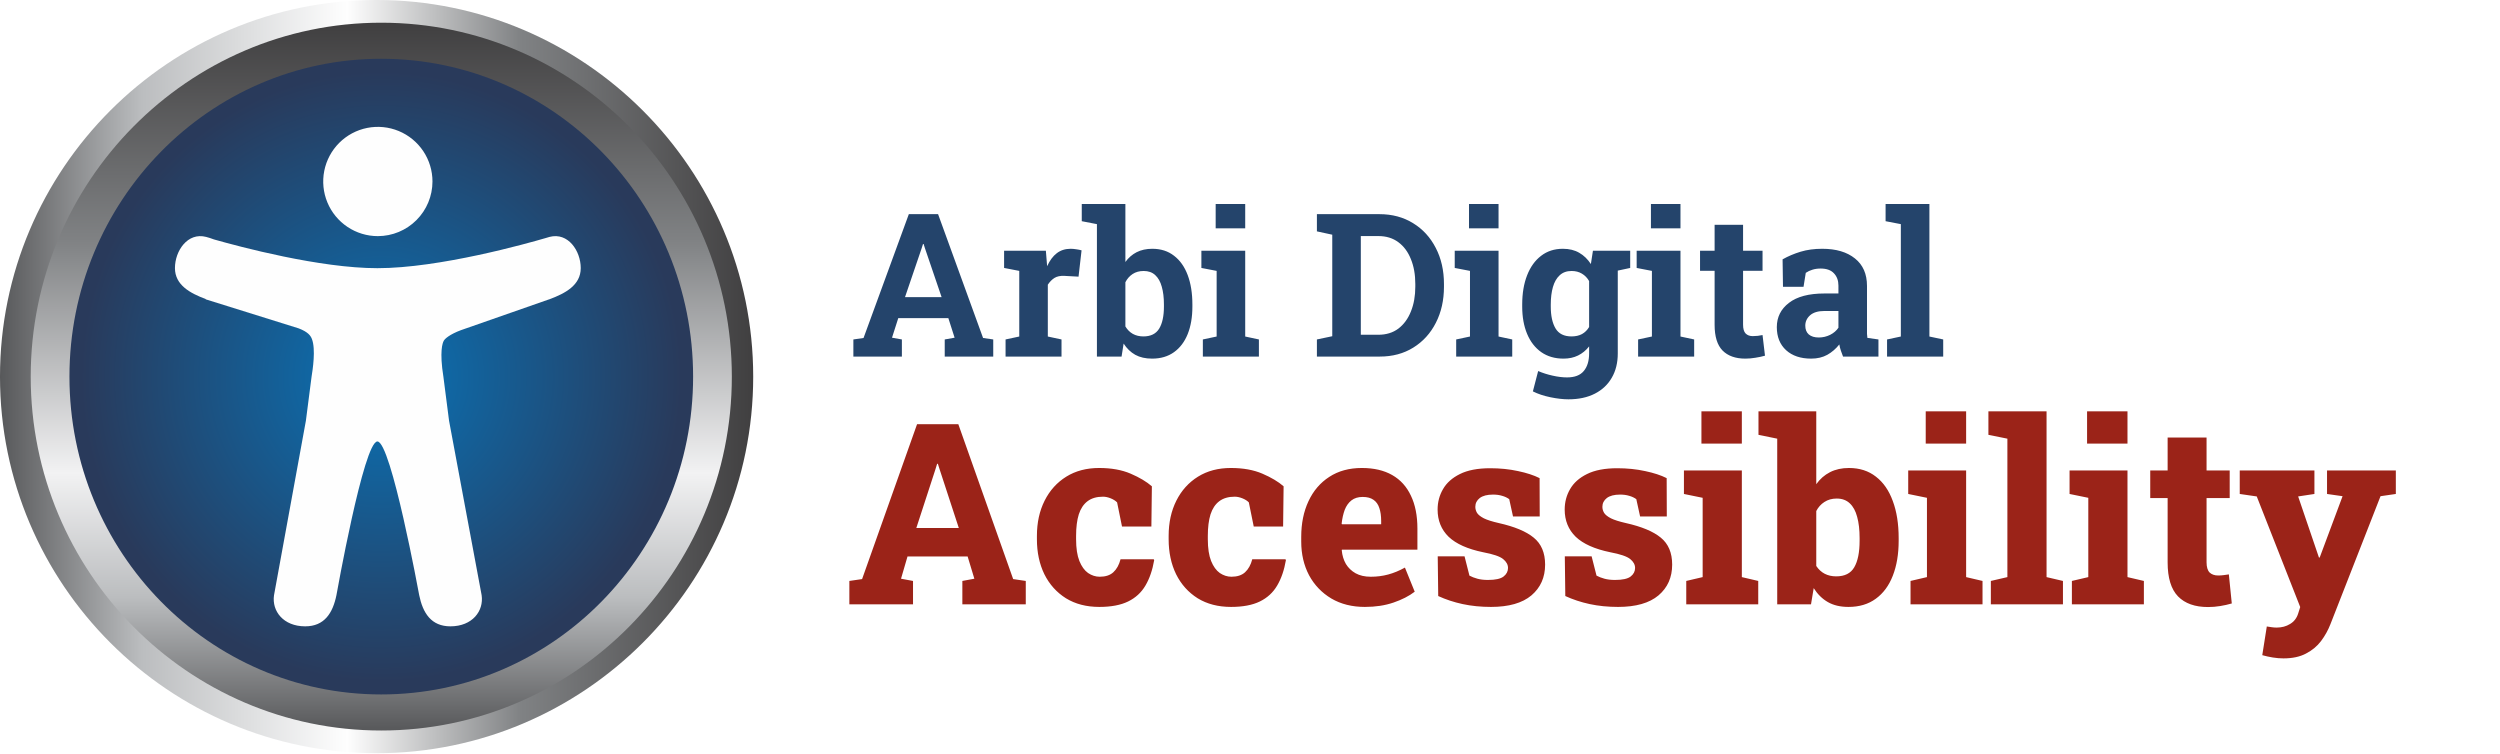
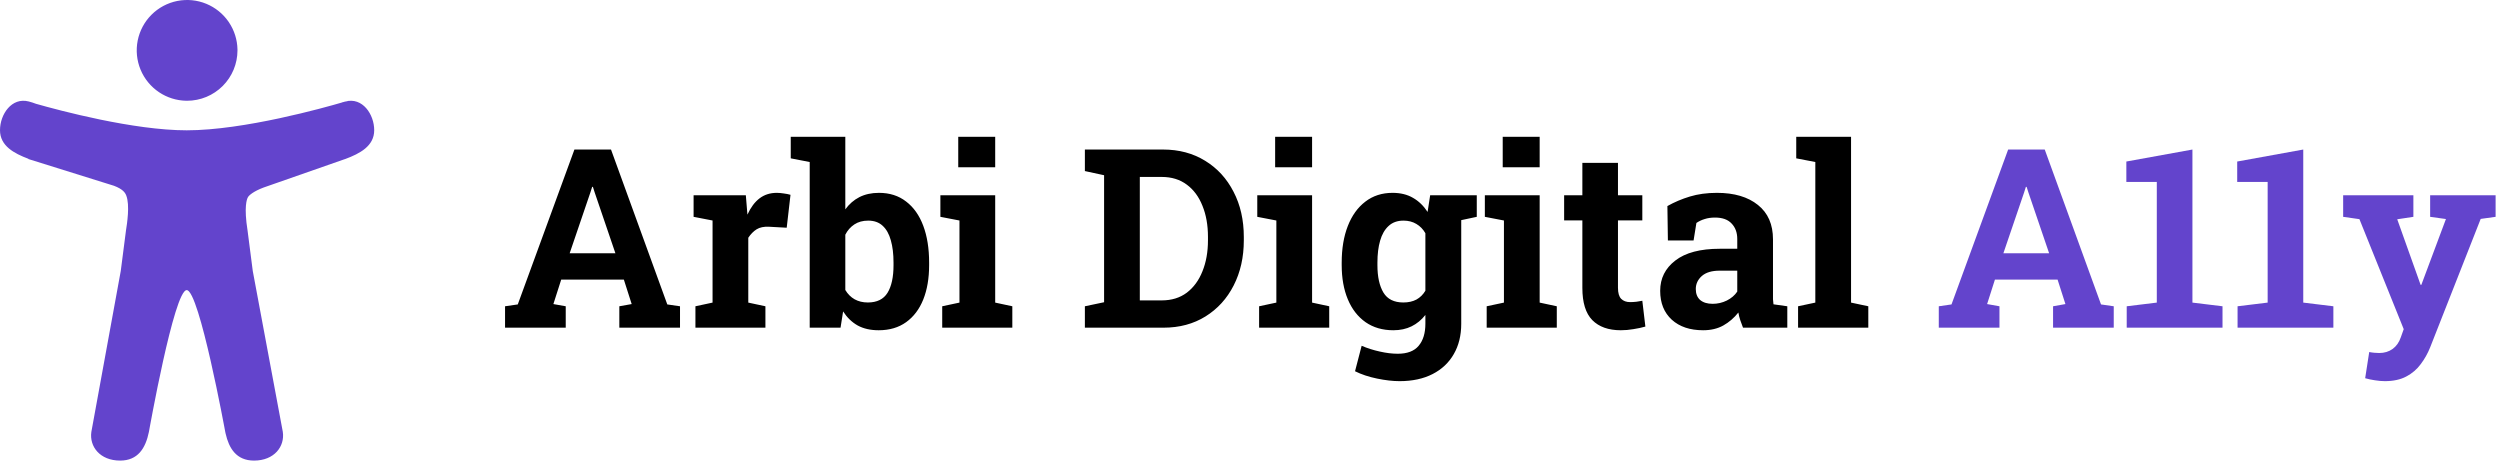
- <svg xmlns="http://www.w3.org/2000/svg" width="1872" height="564" viewBox="0 0 1872 564" fill="none">
-   <path fill-rule="evenodd" clip-rule="evenodd" d="M564 282.05C564 437.533 437.433 564 281.95 564C126.467 564 0 437.533 0 282.05C0 126.567 126.467 0 281.95 0C437.433 0 564 126.567 564 282.05ZM450.54 282.05C450.54 189.101 374.899 113.46 281.95 113.46C189.001 113.46 113.36 189.101 113.36 282.05C113.36 374.999 189.001 450.64 281.95 450.64C374.899 450.64 450.54 374.999 450.54 282.05Z" fill="url(#paint0_linear_1071_2)" />
-   <path fill-rule="evenodd" clip-rule="evenodd" d="M548 282.05C548 428.157 430.278 547 285.451 547C140.722 547 23 428.157 23 282.05C23 135.943 140.722 17 285.451 17C430.278 17 548 135.943 548 282.05ZM468.464 282.05C468.464 180.184 386.355 97.294 285.451 97.294C184.546 97.294 102.438 180.184 102.438 282.05C102.438 383.915 184.546 466.806 285.451 466.806C386.355 466.806 468.464 383.915 468.464 282.05Z" fill="url(#paint1_linear_1071_2)" />
-   <path d="M519 282.05C519 413.433 414.448 520 285.451 520C156.552 520 52 413.433 52 282.05C52 150.567 156.552 44 285.451 44C414.448 44 519 150.567 519 282.05Z" fill="url(#paint2_radial_1071_2)" />
-   <path d="M636 452.517V435.008L645.534 433.618L686.695 317.634H717.588L758.657 433.618L768.099 435.008V452.517H720.613V435.008L729.597 433.34L724.555 416.665H679.544L674.686 433.34L683.669 435.008V452.517H636ZM686.145 395.358H717.955L703.654 351.633L702.278 347.279H701.729L700.262 352.004L686.145 395.358ZM823.194 454.462C813.538 454.462 805.196 452.3 798.168 447.978C791.2 443.592 785.822 437.601 782.033 430.006C778.305 422.348 776.441 413.608 776.441 403.789V401.287C776.441 391.344 778.366 382.544 782.217 374.885C786.067 367.227 791.475 361.237 798.443 356.914C805.41 352.59 813.599 350.429 823.011 350.429C832.177 350.429 840.062 351.849 846.662 354.69C853.262 357.531 858.549 360.681 862.522 364.139L862.155 394.247H840.153L836.486 376.182C835.264 374.947 833.645 373.928 831.627 373.126C829.611 372.322 827.717 371.921 825.944 371.921C821.177 371.921 817.297 373.063 814.301 375.348C811.368 377.572 809.198 380.846 807.793 385.168C806.449 389.491 805.776 394.864 805.776 401.287V403.789C805.776 410.52 806.601 415.955 808.251 420.093C809.902 424.169 812.071 427.165 814.76 429.079C817.51 430.932 820.413 431.859 823.469 431.859C827.808 431.859 831.2 430.747 833.645 428.523C836.15 426.238 837.953 422.996 839.054 418.796H863.896L864.263 419.352C862.98 426.887 860.779 433.279 857.663 438.528C854.607 443.716 850.298 447.668 844.737 450.386C839.176 453.103 831.994 454.462 823.194 454.462ZM921.833 454.462C912.177 454.462 903.835 452.3 896.806 447.978C889.839 443.592 884.461 437.601 880.673 430.006C876.944 422.348 875.08 413.608 875.08 403.789V401.287C875.08 391.344 877.005 382.544 880.856 374.885C884.705 367.227 890.114 361.237 897.081 356.914C904.049 352.59 912.238 350.429 921.65 350.429C930.817 350.429 938.701 351.849 945.301 354.69C951.901 357.531 957.188 360.681 961.16 364.139L960.793 394.247H938.793L935.125 376.182C933.903 374.947 932.283 373.928 930.267 373.126C928.25 372.322 926.355 371.921 924.583 371.921C919.816 371.921 915.936 373.063 912.941 375.348C910.008 377.572 907.837 380.846 906.432 385.168C905.088 389.491 904.415 394.864 904.415 401.287V403.789C904.415 410.52 905.24 415.955 906.89 420.093C908.54 424.169 910.71 427.165 913.399 429.079C916.149 430.932 919.052 431.859 922.108 431.859C926.447 431.859 929.839 430.747 932.283 428.523C934.789 426.238 936.592 422.996 937.692 418.796H962.536L962.902 419.352C961.618 426.887 959.418 433.279 956.302 438.528C953.246 443.716 948.937 447.668 943.375 450.386C937.814 453.103 930.633 454.462 921.833 454.462ZM1022.03 454.462C1012.43 454.462 1004.06 452.362 996.914 448.163C989.761 443.901 984.204 438.096 980.224 430.747C976.317 423.335 974.361 414.936 974.361 405.549V401.936C974.361 391.931 976.164 383.068 979.773 375.348C983.378 367.567 988.569 361.483 995.356 357.099C1002.13 352.653 1010.26 350.429 1019.73 350.429C1028.72 350.429 1036.3 352.189 1042.47 355.709C1048.65 359.229 1053.32 364.386 1056.49 371.18C1059.73 377.911 1061.36 386.126 1061.36 395.821V411.57H1004.8L1004.71 412.126C1005.07 415.955 1006.11 419.352 1007.82 422.316C1009.6 425.219 1012.01 427.535 1015.06 429.264C1018.18 430.993 1021.97 431.859 1026.43 431.859C1031.02 431.859 1035.35 431.303 1039.45 430.191C1043.61 429.079 1047.79 427.35 1052.01 425.003L1059.34 443.067C1055.06 446.341 1049.75 449.058 1043.39 451.22C1037.09 453.381 1029.98 454.462 1022.03 454.462ZM1004.88 392.579H1034.22V390.17C1034.22 386.342 1033.77 383.099 1032.85 380.443C1031.99 377.726 1030.52 375.658 1028.45 374.236C1026.43 372.816 1023.74 372.106 1020.38 372.106C1016.96 372.106 1014.15 372.971 1011.94 374.7C1009.75 376.43 1008.07 378.807 1006.9 381.833C1005.8 384.859 1005.04 388.287 1004.61 392.116L1004.88 392.579ZM1116.45 454.462C1108.88 454.462 1101.79 453.752 1095.19 452.332C1088.65 450.911 1082.56 448.903 1076.94 446.31L1076.57 416.572H1096.65L1100.31 431.025C1102.03 431.951 1104.01 432.723 1106.28 433.34C1108.54 433.958 1111.17 434.267 1114.16 434.267C1119.78 434.267 1123.7 433.402 1125.89 431.673C1128.09 429.943 1129.2 427.813 1129.2 425.281C1129.2 422.811 1127.97 420.587 1125.53 418.611C1123.09 416.634 1118.1 414.936 1110.58 413.516C1098.92 411.107 1090.3 407.248 1084.73 401.936C1079.23 396.563 1076.48 389.769 1076.48 381.555C1076.48 375.997 1077.83 370.902 1080.52 366.27C1083.2 361.576 1087.43 357.809 1093.17 354.968C1098.97 352.065 1106.52 350.614 1115.81 350.614C1123.27 350.614 1130.23 351.324 1136.71 352.745C1143.19 354.104 1148.56 355.864 1152.85 358.025L1152.94 386.743H1132.95L1130.11 373.774C1128.58 372.662 1126.81 371.828 1124.8 371.272C1122.78 370.654 1120.52 370.346 1118.01 370.346C1113.61 370.346 1110.28 371.21 1108.02 372.94C1105.82 374.669 1104.72 376.861 1104.72 379.517C1104.72 381.061 1105.15 382.575 1106 384.057C1106.92 385.477 1108.63 386.836 1111.14 388.133C1113.64 389.368 1117.34 390.541 1122.22 391.653C1134.08 394.308 1142.82 397.952 1148.44 402.584C1154.13 407.216 1156.98 413.948 1156.98 422.779C1156.98 432.352 1153.55 440.041 1146.71 445.847C1139.86 451.59 1129.77 454.462 1116.45 454.462ZM1211.61 454.462C1204.03 454.462 1196.94 453.752 1190.34 452.332C1183.8 450.911 1177.72 448.903 1172.1 446.31L1171.73 416.572H1191.8L1195.47 431.025C1197.18 431.951 1199.17 432.723 1201.43 433.34C1203.7 433.958 1206.32 434.267 1209.32 434.267C1214.94 434.267 1218.85 433.402 1221.05 431.673C1223.25 429.943 1224.35 427.813 1224.35 425.281C1224.35 422.811 1223.13 420.587 1220.69 418.611C1218.24 416.634 1213.26 414.936 1205.74 413.516C1194.06 411.107 1185.45 407.248 1179.89 401.936C1174.39 396.563 1171.64 389.769 1171.64 381.555C1171.64 375.997 1172.98 370.902 1175.67 366.27C1178.36 361.576 1182.57 357.809 1188.32 354.968C1194.13 352.065 1201.68 350.614 1210.96 350.614C1218.42 350.614 1225.39 351.324 1231.87 352.745C1238.34 354.104 1243.72 355.864 1248 358.025L1248.1 386.743H1228.11L1225.27 373.774C1223.74 372.662 1221.96 371.828 1219.95 371.272C1217.94 370.654 1215.67 370.346 1213.17 370.346C1208.76 370.346 1205.43 371.21 1203.17 372.94C1200.97 374.669 1199.87 376.861 1199.87 379.517C1199.87 381.061 1200.3 382.575 1201.16 384.057C1202.07 385.477 1203.79 386.836 1206.29 388.133C1208.79 389.368 1212.49 390.541 1217.38 391.653C1229.24 394.308 1237.98 397.952 1243.6 402.584C1249.29 407.216 1252.12 413.948 1252.12 422.779C1252.12 432.352 1248.71 440.041 1241.86 445.847C1235.01 451.59 1224.93 454.462 1211.61 454.462ZM1262.67 452.517V435.008L1274.95 432.136V372.755L1260.93 369.883V352.282H1304.29V432.136L1316.57 435.008V452.517H1262.67ZM1274.03 332.179V308H1304.29V332.179H1274.03ZM1384.14 454.462C1378.08 454.462 1372.95 453.258 1368.73 450.849C1364.52 448.44 1360.97 444.951 1358.1 440.381L1356.08 452.517H1330.78V328.473L1316.75 325.602V308H1360.02V362.565C1362.77 358.673 1366.2 355.679 1370.29 353.578C1374.38 351.479 1379.12 350.429 1384.5 350.429C1392.44 350.429 1399.17 352.59 1404.67 356.914C1410.23 361.175 1414.45 367.258 1417.32 375.163C1420.25 383.006 1421.72 392.271 1421.72 402.955V404.901C1421.72 414.906 1420.25 423.644 1417.32 431.117C1414.45 438.528 1410.2 444.272 1404.58 448.347C1399.01 452.424 1392.2 454.462 1384.14 454.462ZM1374.96 431.581C1381.32 431.581 1385.82 429.326 1388.44 424.818C1391.13 420.247 1392.47 413.608 1392.47 404.901V402.955C1392.47 396.717 1391.86 391.406 1390.64 387.021C1389.48 382.637 1387.65 379.27 1385.14 376.923C1382.63 374.514 1379.37 373.311 1375.33 373.311C1371.79 373.311 1368.7 374.175 1366.08 375.904C1363.5 377.572 1361.49 379.826 1360.02 382.667V423.799C1361.74 426.393 1363.84 428.338 1366.35 429.635C1368.85 430.932 1371.73 431.581 1374.96 431.581ZM1430.61 452.517V435.008L1442.9 432.136V372.755L1428.87 369.883V352.282H1472.24V432.136L1484.51 435.008V452.517H1430.61ZM1441.98 332.179V308H1472.24V332.179H1441.98ZM1490.75 452.517V435.008L1503.13 432.136V328.473L1488.92 325.602V308H1532.46V432.136L1544.74 435.008V452.517H1490.75ZM1551.43 452.517V435.008L1563.72 432.136V372.755L1549.69 369.883V352.282H1593.06V432.136L1605.34 435.008V452.517H1551.43ZM1562.8 332.179V308H1593.06V332.179H1562.8ZM1653.37 454.554C1643.6 454.554 1636.11 451.899 1630.92 446.588C1625.72 441.215 1623.12 432.723 1623.12 421.113V372.94H1610.1V352.282H1623.12V327.639H1652.27V352.282H1669.6V372.94H1652.27V421.02C1652.27 424.602 1653.04 427.165 1654.56 428.708C1656.16 430.191 1658.29 430.932 1660.98 430.932C1662.33 430.932 1663.71 430.839 1665.1 430.654C1666.51 430.469 1667.8 430.283 1668.96 430.098L1671.16 451.868C1668.41 452.671 1665.51 453.319 1662.45 453.813C1659.45 454.308 1656.43 454.554 1653.37 454.554ZM1709.84 493C1707.34 493 1704.71 492.784 1701.96 492.351C1699.27 491.919 1696.62 491.332 1693.99 490.591L1697.38 469.099C1698.6 469.346 1699.82 469.531 1701.05 469.654C1702.32 469.84 1703.55 469.932 1704.71 469.932C1708.56 469.932 1711.92 469.037 1714.79 467.246C1717.73 465.517 1719.75 462.923 1720.85 459.464L1722.4 454.554L1689.86 371.736L1677.12 369.883V352.282H1733.04V369.883L1720.85 371.736L1735.33 414.257L1736.43 417.499H1736.98L1754.12 371.55L1742.48 369.883V352.282H1794V369.883L1782.54 371.55L1745.05 467.339C1743.27 471.909 1740.92 476.139 1737.99 480.03C1735.06 483.921 1731.29 487.04 1726.71 489.387C1722.19 491.795 1716.57 493 1709.84 493Z" fill="#9B2318" />
-   <path d="M282.929 176.813C274.839 176.813 266.93 174.413 260.203 169.919C253.476 165.424 248.233 159.035 245.137 151.56C242.041 144.086 241.231 135.861 242.809 127.926C244.387 119.991 248.283 112.702 254.004 106.981C259.725 101.26 267.014 97.364 274.949 95.786C282.884 94.208 291.109 95.018 298.583 98.114C306.058 101.21 312.447 106.453 316.941 113.18C321.436 119.907 323.835 127.816 323.835 135.906C323.824 146.752 319.51 157.15 311.841 164.819C304.173 172.487 293.775 176.801 282.929 176.813Z" fill="#FEFEFE" />
-   <path d="M411.493 177.397L411.164 177.484L410.857 177.579C410.127 177.784 409.396 178.003 408.666 178.23C395.072 182.218 329.096 200.816 282.616 200.816C239.423 200.816 179.415 184.745 160.219 179.289C158.308 178.55 156.357 177.921 154.375 177.404C140.496 173.752 131 187.85 131 200.735C131 213.497 142.468 219.574 154.046 223.935V224.14L223.602 245.864C230.709 248.588 232.608 251.371 233.536 253.782C236.553 261.518 234.142 276.836 233.288 282.183L229.051 315.054L205.537 443.755C205.464 444.106 205.398 444.463 205.34 444.829L205.172 445.756C203.477 457.553 212.14 469 228.547 469C242.864 469 249.183 459.117 251.922 445.669C251.922 445.669 272.375 330.569 282.601 330.569C292.828 330.569 313.895 445.669 313.895 445.669C316.634 459.117 322.953 469 337.27 469C353.72 469 362.383 457.502 360.645 445.669C360.491 444.661 360.309 443.667 360.09 442.703L336.254 315.068L332.025 282.197C328.964 263.052 331.426 256.726 332.259 255.243C332.281 255.208 332.301 255.171 332.317 255.133C333.106 253.672 336.7 250.4 345.086 247.252L410.302 224.454C410.703 224.347 411.098 224.22 411.485 224.074C423.173 219.691 434.86 213.628 434.86 200.75C434.86 187.872 425.372 173.752 411.493 177.397Z" fill="#FEFEFE" />
-   <path d="M639.003 267V254.183L646.62 253.084L680.531 160.359H702.431L736.122 253.084L743.739 254.183V267H707.411V254.183L714.809 252.864L710.121 238.216H672.621L667.934 252.864L675.331 254.183V267H639.003ZM677.675 222.469H705.067L692.616 185.921L691.591 182.698H691.151L690.053 186.141L677.675 222.469ZM752.968 267V254.183L763.222 251.985V202.84L751.869 200.643V187.752H783.144L783.949 197.566L784.096 199.324C786.049 195.027 788.466 191.78 791.347 189.583C794.228 187.386 797.67 186.287 801.674 186.287C802.943 186.287 804.335 186.409 805.849 186.653C807.362 186.849 808.705 187.117 809.877 187.459L807.606 207.161L796.986 206.575C793.959 206.429 791.493 206.941 789.589 208.113C787.733 209.285 786.073 210.97 784.608 213.167V251.985L794.862 254.183V267H752.968ZM862.685 268.538C857.753 268.538 853.554 267.586 850.087 265.682C846.62 263.729 843.715 260.921 841.371 257.259L839.833 267H821.376V167.83L810.023 165.633V152.742H842.689V196.175C844.984 193.001 847.792 190.56 851.112 188.851C854.481 187.142 858.388 186.287 862.831 186.287C869.228 186.287 874.647 188.021 879.091 191.487C883.583 194.905 887.001 199.739 889.345 205.989C891.688 212.239 892.86 219.588 892.86 228.035V229.573C892.86 237.435 891.688 244.295 889.345 250.154C887.001 255.965 883.583 260.481 879.091 263.704C874.599 266.927 869.13 268.538 862.685 268.538ZM856.166 251.912C861.635 251.912 865.565 249.983 867.958 246.126C870.351 242.22 871.547 236.702 871.547 229.573V228.035C871.547 222.859 871.01 218.416 869.936 214.705C868.91 210.945 867.274 208.04 865.028 205.989C862.831 203.938 859.95 202.913 856.386 202.913C853.163 202.913 850.404 203.67 848.109 205.184C845.814 206.697 844.008 208.748 842.689 211.336V244.441C844.154 246.883 846.01 248.738 848.256 250.008C850.551 251.277 853.188 251.912 856.166 251.912ZM900.697 267V254.183L911.024 251.985V202.84L899.599 200.643V187.752H932.411V251.985L942.665 254.183V267H900.697ZM910.292 170.979V152.742H932.411V170.979H910.292ZM986.098 267V254.183L997.597 251.766V175.74L986.098 173.25V160.359H997.597H1032.9C1042.42 160.359 1050.82 162.605 1058.09 167.098C1065.37 171.541 1071.03 177.718 1075.09 185.628C1079.19 193.489 1081.24 202.522 1081.24 212.728V214.705C1081.24 224.812 1079.21 233.821 1075.16 241.731C1071.16 249.593 1065.54 255.77 1058.31 260.262C1051.09 264.754 1042.71 267 1033.19 267H986.098ZM1018.98 250.667H1032.09C1038 250.667 1043.01 249.129 1047.11 246.053C1051.21 242.928 1054.33 238.655 1056.48 233.235C1058.68 227.815 1059.78 221.639 1059.78 214.705V212.654C1059.78 205.623 1058.68 199.422 1056.48 194.051C1054.33 188.631 1051.21 184.407 1047.11 181.38C1043.01 178.304 1038 176.766 1032.09 176.766H1018.98V250.667ZM1090.39 267V254.183L1100.72 251.985V202.84L1089.3 200.643V187.752H1122.11V251.985L1132.36 254.183V267H1090.39ZM1099.99 170.979V152.742H1122.11V170.979H1099.99ZM1174.48 299.007C1170.47 299.007 1165.98 298.494 1161 297.469C1156.02 296.443 1151.62 294.979 1147.82 293.074L1151.77 277.84C1155.19 279.305 1158.8 280.452 1162.61 281.282C1166.47 282.161 1170.06 282.601 1173.38 282.601C1179.09 282.601 1183.27 281.014 1185.9 277.84C1188.59 274.666 1189.93 270.247 1189.93 264.583V259.383C1187.59 262.361 1184.83 264.632 1181.65 266.194C1178.48 267.757 1174.84 268.538 1170.74 268.538C1164.3 268.538 1158.75 266.927 1154.12 263.704C1149.48 260.433 1145.94 255.867 1143.5 250.008C1141.05 244.148 1139.83 237.337 1139.83 229.573V228.035C1139.83 219.686 1141.05 212.386 1143.5 206.136C1145.94 199.886 1149.43 195.027 1153.97 191.561C1158.51 188.045 1163.95 186.287 1170.3 186.287C1175.04 186.287 1179.12 187.288 1182.53 189.29C1185.95 191.243 1188.86 194.051 1191.25 197.713L1192.79 187.752H1211.39V264.656C1211.39 271.639 1209.9 277.693 1206.92 282.82C1203.99 287.947 1199.77 291.927 1194.25 294.759C1188.73 297.591 1182.14 299.007 1174.48 299.007ZM1176.75 251.912C1179.77 251.912 1182.39 251.326 1184.58 250.154C1186.78 248.934 1188.56 247.176 1189.93 244.881V210.457C1188.56 208.064 1186.76 206.209 1184.51 204.891C1182.31 203.572 1179.75 202.913 1176.82 202.913C1173.16 202.913 1170.18 203.987 1167.88 206.136C1165.59 208.235 1163.91 211.165 1162.83 214.925C1161.76 218.636 1161.22 223.006 1161.22 228.035V229.573C1161.22 236.507 1162.42 241.976 1164.81 245.979C1167.2 249.935 1171.18 251.912 1176.75 251.912ZM1208.68 203.206L1199.38 187.752H1220.69V200.643L1208.68 203.206ZM1226.62 267V254.183L1236.95 251.985V202.84L1225.53 200.643V187.752H1258.34V251.985L1268.59 254.183V267H1226.62ZM1236.22 170.979V152.742H1258.34V170.979H1236.22ZM1306.9 268.538C1299.53 268.538 1293.84 266.512 1289.83 262.459C1285.88 258.406 1283.9 251.985 1283.9 243.196V202.767H1272.99V187.752H1283.9V168.343H1305.21V187.752H1319.79V202.767H1305.21V243.123C1305.21 246.199 1305.85 248.396 1307.12 249.715C1308.44 251.033 1310.22 251.692 1312.46 251.692C1313.69 251.692 1314.96 251.619 1316.27 251.473C1317.64 251.277 1318.81 251.082 1319.79 250.887L1321.62 266.341C1319.42 266.976 1317.03 267.488 1314.44 267.879C1311.9 268.318 1309.39 268.538 1306.9 268.538ZM1356.19 268.538C1348.33 268.538 1342.08 266.438 1337.44 262.239C1332.8 257.991 1330.48 252.229 1330.48 244.954C1330.48 237.483 1333.51 231.429 1339.56 226.79C1345.62 222.103 1354.48 219.759 1366.15 219.759H1376.62V213.899C1376.62 210.091 1375.5 207.015 1373.26 204.671C1371.06 202.278 1367.74 201.082 1363.29 201.082C1361 201.082 1358.95 201.375 1357.14 201.961C1355.34 202.498 1353.68 203.279 1352.16 204.305L1350.48 214.778H1335.1L1334.8 194.197C1338.95 191.854 1343.45 189.949 1348.28 188.484C1353.11 187.02 1358.51 186.287 1364.47 186.287C1374.82 186.287 1383 188.704 1389 193.538C1395.01 198.323 1398.01 205.184 1398.01 214.119V246.785C1398.01 247.859 1398.01 248.934 1398.01 250.008C1398.06 251.033 1398.16 252.034 1398.3 253.011L1406.58 254.183V267H1380.07C1379.53 265.633 1378.99 264.168 1378.46 262.605C1377.92 261.043 1377.53 259.48 1377.28 257.918C1374.75 261.141 1371.74 263.729 1368.28 265.682C1364.86 267.586 1360.83 268.538 1356.19 268.538ZM1361.9 252.718C1364.88 252.718 1367.71 252.059 1370.4 250.74C1373.08 249.373 1375.16 247.591 1376.62 245.394V232.869H1366.08C1361.39 232.869 1357.83 233.943 1355.38 236.092C1352.99 238.24 1351.8 240.828 1351.8 243.855C1351.8 246.688 1352.67 248.885 1354.43 250.447C1356.24 251.961 1358.73 252.718 1361.9 252.718ZM1413.03 267V254.183L1423.35 251.985V167.83L1411.93 165.633V152.742H1444.74V251.985L1455.07 254.183V267H1413.03Z" fill="#24446B" />
-   <defs>
-     <linearGradient id="paint0_linear_1071_2" x1="-0.012" y1="0.025" x2="563.987" y2="0.025" gradientUnits="userSpaceOnUse">
-       <stop stop-color="#57585A" />
-       <stop offset="0.188" stop-color="#BBBDBF" />
-       <stop offset="0.461" stop-color="#FEFEFE" />
-       <stop offset="0.691" stop-color="#808284" />
-       <stop offset="1" stop-color="#403F40" />
-     </linearGradient>
-     <linearGradient id="paint1_linear_1071_2" x1="22.968" y1="547.032" x2="22.968" y2="17.013" gradientUnits="userSpaceOnUse">
-       <stop stop-color="#57585A" />
-       <stop offset="0.188" stop-color="#BBBDBF" />
-       <stop offset="0.364" stop-color="#F2F2F3" />
-       <stop offset="0.691" stop-color="#808284" />
-       <stop offset="1" stop-color="#403F40" />
-     </linearGradient>
-     <radialGradient id="paint2_radial_1071_2" cx="0" cy="0" r="1" gradientUnits="userSpaceOnUse" gradientTransform="translate(285.485 282.025) scale(265.036 270.143)">
-       <stop stop-color="#0973B7" />
-       <stop offset="0.848" stop-color="#293A5B" />
-     </radialGradient>
-   </defs>
+ <svg xmlns="http://www.w3.org/2000/svg" width="1297" height="239" viewBox="0 0 1297 239" fill="none">
+   <path d="M262.02 170V158.892L268.621 157.939L298.011 77.578H316.991L346.19 157.939L352.791 158.892V170H321.307V158.892L327.718 157.749L323.656 145.054H291.156L287.093 157.749L293.504 158.892V170H262.02ZM295.536 131.406H319.276L308.485 99.731L307.596 96.939H307.215L306.263 99.922L295.536 131.406ZM360.789 170V158.892L369.676 156.987V114.395L359.837 112.49V101.318H386.942L387.64 109.824L387.767 111.348C389.46 107.624 391.554 104.81 394.051 102.905C396.548 101.001 399.531 100.049 403.001 100.049C404.102 100.049 405.308 100.155 406.62 100.366C407.931 100.535 409.095 100.768 410.111 101.064L408.143 118.14L398.939 117.632C396.315 117.505 394.178 117.949 392.528 118.965C390.92 119.98 389.481 121.44 388.211 123.345V156.987L397.098 158.892V170H360.789ZM455.877 171.333C451.603 171.333 447.964 170.508 444.959 168.857C441.955 167.165 439.437 164.731 437.406 161.558L436.073 170H420.077V84.053L410.238 82.148V70.977H438.548V108.618C440.537 105.868 442.97 103.752 445.848 102.271C448.768 100.789 452.153 100.049 456.004 100.049C461.548 100.049 466.245 101.551 470.096 104.556C473.989 107.518 476.952 111.707 478.983 117.124C481.014 122.541 482.03 128.91 482.03 136.23V137.563C482.03 144.377 481.014 150.322 478.983 155.4C476.952 160.436 473.989 164.351 470.096 167.144C466.203 169.937 461.463 171.333 455.877 171.333ZM450.228 156.924C454.967 156.924 458.374 155.252 460.448 151.909C462.521 148.524 463.558 143.742 463.558 137.563V136.23C463.558 131.745 463.092 127.894 462.161 124.678C461.273 121.419 459.855 118.901 457.909 117.124C456.004 115.347 453.508 114.458 450.418 114.458C447.625 114.458 445.234 115.114 443.245 116.426C441.257 117.738 439.691 119.515 438.548 121.758V150.449C439.818 152.565 441.426 154.173 443.372 155.273C445.361 156.374 447.647 156.924 450.228 156.924ZM488.822 170V158.892L497.772 156.987V114.395L487.87 112.49V101.318H516.307V156.987L525.194 158.892V170H488.822ZM497.137 86.782V70.977H516.307V86.782H497.137ZM562.835 170V158.892L572.801 156.797V90.908L562.835 88.75V77.578H572.801H603.397C611.649 77.578 618.927 79.525 625.233 83.418C631.538 87.269 636.447 92.622 639.959 99.478C643.514 106.291 645.291 114.119 645.291 122.964V124.678C645.291 133.438 643.535 141.245 640.023 148.101C636.553 154.914 631.686 160.267 625.423 164.16C619.16 168.053 611.903 170 603.651 170H562.835ZM591.336 155.845H602.699C607.819 155.845 612.157 154.512 615.711 151.846C619.266 149.137 621.974 145.435 623.836 140.737C625.741 136.04 626.693 130.687 626.693 124.678V122.9C626.693 116.807 625.741 111.432 623.836 106.777C621.974 102.08 619.266 98.42 615.711 95.796C612.157 93.13 607.819 91.797 602.699 91.797H591.336V155.845ZM653.226 170V158.892L662.176 156.987V114.395L652.274 112.49V101.318H680.711V156.987L689.598 158.892V170H653.226ZM661.541 86.782V70.977H680.711V86.782H661.541ZM726.097 197.739C722.627 197.739 718.734 197.295 714.417 196.406C710.101 195.518 706.292 194.248 702.992 192.598L706.419 179.395C709.382 180.664 712.513 181.659 715.814 182.378C719.157 183.14 722.267 183.521 725.145 183.521C730.096 183.521 733.714 182.145 735.999 179.395C738.327 176.644 739.491 172.814 739.491 167.905V163.398C737.459 165.98 735.068 167.948 732.318 169.302C729.567 170.656 726.414 171.333 722.86 171.333C717.274 171.333 712.471 169.937 708.451 167.144C704.43 164.308 701.362 160.352 699.246 155.273C697.131 150.195 696.073 144.292 696.073 137.563V136.23C696.073 128.994 697.131 122.668 699.246 117.251C701.362 111.834 704.388 107.624 708.324 104.619C712.259 101.572 716.978 100.049 722.479 100.049C726.584 100.049 730.117 100.916 733.079 102.651C736.042 104.344 738.56 106.777 740.633 109.951L741.966 101.318H758.089V167.969C758.089 174.02 756.799 179.268 754.217 183.711C751.678 188.154 748.018 191.603 743.236 194.058C738.454 196.512 732.741 197.739 726.097 197.739ZM728.065 156.924C730.689 156.924 732.953 156.416 734.857 155.4C736.761 154.342 738.306 152.819 739.491 150.83V120.996C738.306 118.923 736.74 117.314 734.793 116.172C732.889 115.029 730.667 114.458 728.128 114.458C724.954 114.458 722.373 115.389 720.384 117.251C718.395 119.071 716.935 121.61 716.004 124.868C715.073 128.084 714.608 131.872 714.608 136.23V137.563C714.608 143.573 715.645 148.312 717.718 151.782C719.792 155.21 723.241 156.924 728.065 156.924ZM755.741 114.712L747.679 101.318H766.151V112.49L755.741 114.712ZM771.292 170V158.892L780.243 156.987V114.395L770.34 112.49V101.318H798.778V156.987L807.664 158.892V170H771.292ZM779.608 86.782V70.977H798.778V86.782H779.608ZM840.863 171.333C834.473 171.333 829.543 169.577 826.073 166.064C822.645 162.552 820.931 156.987 820.931 149.37V114.331H811.473V101.318H820.931V84.497H839.403V101.318H852.035V114.331H839.403V149.307C839.403 151.973 839.953 153.877 841.053 155.02C842.196 156.162 843.74 156.733 845.687 156.733C846.745 156.733 847.845 156.67 848.988 156.543C850.173 156.374 851.188 156.204 852.035 156.035L853.621 169.429C851.717 169.979 849.644 170.423 847.401 170.762C845.2 171.143 843.021 171.333 840.863 171.333ZM883.582 171.333C876.769 171.333 871.353 169.513 867.332 165.874C863.312 162.192 861.302 157.199 861.302 150.894C861.302 144.419 863.926 139.172 869.173 135.151C874.421 131.089 882.101 129.058 892.215 129.058H901.292V123.979C901.292 120.679 900.319 118.013 898.372 115.981C896.468 113.908 893.591 112.871 889.74 112.871C887.751 112.871 885.973 113.125 884.408 113.633C882.842 114.098 881.403 114.775 880.091 115.664L878.631 124.741H865.301L865.047 106.904C868.644 104.873 872.537 103.223 876.727 101.953C880.916 100.684 885.592 100.049 890.755 100.049C899.727 100.049 906.815 102.144 912.02 106.333C917.225 110.48 919.828 116.426 919.828 124.17V152.48C919.828 153.411 919.828 154.342 919.828 155.273C919.87 156.162 919.954 157.03 920.081 157.876L927.254 158.892V170H904.276C903.81 168.815 903.345 167.546 902.879 166.191C902.414 164.837 902.075 163.483 901.864 162.129C899.663 164.922 897.061 167.165 894.056 168.857C891.094 170.508 887.603 171.333 883.582 171.333ZM888.534 157.622C891.115 157.622 893.569 157.051 895.897 155.908C898.224 154.723 900.023 153.179 901.292 151.274V140.42H892.152C888.089 140.42 885 141.351 882.884 143.213C880.811 145.075 879.774 147.318 879.774 149.941C879.774 152.396 880.536 154.3 882.059 155.654C883.625 156.966 885.783 157.622 888.534 157.622ZM932.84 170V158.892L941.79 156.987V84.053L931.888 82.148V70.977H960.326V156.987L969.276 158.892V170H932.84Z" fill="black" />
+   <path d="M1005.84 170V158.892L1012.44 157.939L1041.83 77.578H1060.81L1090.01 157.939L1096.61 158.892V170H1065.13V158.892L1071.54 157.749L1067.47 145.054H1034.97L1030.91 157.749L1037.32 158.892V170H1005.84ZM1039.35 131.406H1063.09L1052.3 99.731L1051.41 96.939H1051.03L1050.08 99.922L1039.35 131.406ZM1103.34 170V158.892L1118.95 156.987V94.399H1103.15V83.799L1137.43 77.578V156.987L1153.04 158.892V170H1103.34ZM1160.85 170V158.892L1176.46 156.987V94.399H1160.66V83.799L1194.93 77.578V156.987L1210.55 158.892V170H1160.85ZM1237.27 197.739C1235.67 197.739 1233.95 197.591 1232.13 197.295C1230.35 197.041 1228.66 196.681 1227.05 196.216L1229.15 182.632C1229.95 182.801 1230.84 182.928 1231.81 183.013C1232.79 183.097 1233.63 183.14 1234.35 183.14C1237.02 183.14 1239.33 182.441 1241.27 181.045C1243.22 179.648 1244.64 177.638 1245.53 175.015L1247.05 170.762L1224.07 113.696L1215.63 112.49V101.318H1252.06V112.49L1243.68 113.76L1254.48 144.038L1255.81 147.783H1256.19L1268.95 113.633L1260.76 112.49V101.318H1294.72V112.49L1286.98 113.569L1260.76 180.22C1259.49 183.394 1257.86 186.292 1255.87 188.916C1253.93 191.582 1251.43 193.719 1248.38 195.327C1245.38 196.935 1241.67 197.739 1237.27 197.739Z" fill="#6344CC" />
+   <path d="M92.068 0.992C97.041 0.003 102.196 0.511 106.879 2.451C111.418 4.331 115.317 7.474 118.117 11.501L118.384 11.894C121.113 15.977 122.61 20.756 122.701 25.66L122.705 26.136C122.697 32.933 119.994 39.449 115.188 44.255C110.382 49.06 103.866 51.764 97.069 51.772L96.594 51.767C91.691 51.676 86.912 50.179 82.828 47.451C78.612 44.634 75.326 40.63 73.385 35.945C71.445 31.262 70.938 26.107 71.926 21.135C72.915 16.162 75.357 11.594 78.942 8.009C82.527 4.424 87.095 1.981 92.068 0.992Z" fill="#6344CC" stroke="#6344CC" />
+   <path d="M179.465 53.611C183.466 52.56 186.827 54.042 189.249 56.805C191.699 59.6 193.14 63.672 193.14 67.565C193.14 71.32 191.457 74.083 188.831 76.284C186.169 78.516 182.571 80.137 178.854 81.531L178.853 81.531C178.636 81.613 178.415 81.684 178.191 81.743L178.155 81.753L178.119 81.766L136.452 96.331L136.431 96.339C133.691 97.367 131.704 98.428 130.319 99.371C128.967 100.293 128.11 101.159 127.744 101.836L127.721 101.878L127.715 101.892C127.016 103.137 125.486 107.451 127.445 119.729V119.73L130.147 140.732L130.151 140.76L130.156 140.787L145.386 222.335L145.389 222.355L145.394 222.373C145.527 222.96 145.638 223.569 145.733 224.192V224.193C146.246 227.684 145.226 231.106 142.878 233.658C140.534 236.207 136.803 237.953 131.788 237.953C127.477 237.953 124.46 236.48 122.293 234.056C120.228 231.746 118.87 228.501 118.001 224.63L117.834 223.847C117.832 223.838 117.831 223.827 117.828 223.813C117.822 223.777 117.812 223.724 117.799 223.655C117.773 223.515 117.735 223.308 117.685 223.038C117.584 222.499 117.436 221.707 117.245 220.7C116.864 218.687 116.312 215.812 115.63 212.363C114.265 205.463 112.376 196.261 110.282 187.056C108.19 177.857 105.888 168.631 103.694 161.697C102.6 158.235 101.519 155.305 100.491 153.225C99.98 152.19 99.457 151.316 98.923 150.687C98.455 150.136 97.818 149.582 97.022 149.515L96.859 149.508C95.986 149.508 95.295 150.101 94.799 150.689C94.267 151.319 93.749 152.193 93.243 153.229C92.227 155.309 91.162 158.24 90.086 161.701C87.929 168.636 85.676 177.862 83.633 187.061C81.588 196.266 79.749 205.468 78.421 212.367C77.757 215.818 77.22 218.693 76.85 220.706C76.664 221.713 76.52 222.504 76.423 223.043C76.374 223.313 76.337 223.52 76.311 223.659C76.299 223.729 76.29 223.782 76.283 223.818C76.281 223.829 76.28 223.839 76.278 223.847C75.42 228.063 74.022 231.592 71.819 234.056C69.652 236.48 66.636 237.953 62.324 237.953C57.322 237.953 53.598 236.214 51.254 233.676C48.906 231.134 47.88 227.726 48.379 224.246L48.48 223.689L48.482 223.678L48.484 223.666C48.519 223.449 48.558 223.237 48.602 223.028L48.605 223.016L48.606 223.004L63.63 140.775L63.635 140.749L63.638 140.723L66.341 119.751C66.614 118.041 67.143 114.698 67.358 111.154C67.571 107.655 67.493 103.777 66.442 101.084C66.101 100.2 65.571 99.229 64.489 98.251C63.424 97.288 61.865 96.353 59.523 95.455L59.493 95.444L59.463 95.435L15.725 81.774V81.686L15.077 81.443C11.398 80.057 7.854 78.438 5.235 76.217C2.653 74.026 1 71.278 1 67.555C1 63.66 2.442 59.591 4.894 56.8C7.317 54.041 10.678 52.564 14.68 53.617H14.683C15.912 53.937 17.122 54.328 18.308 54.786L18.351 54.803L18.395 54.815C30.645 58.297 69.113 68.607 96.869 68.607C126.731 68.607 169.018 56.679 177.686 54.136L177.693 54.134L177.701 54.131C178.161 53.988 178.619 53.852 179.074 53.724L179.1 53.716L179.27 53.663L179.466 53.612L179.465 53.611Z" fill="#6344CC" stroke="#6344CC" stroke-width="2" />
</svg>
